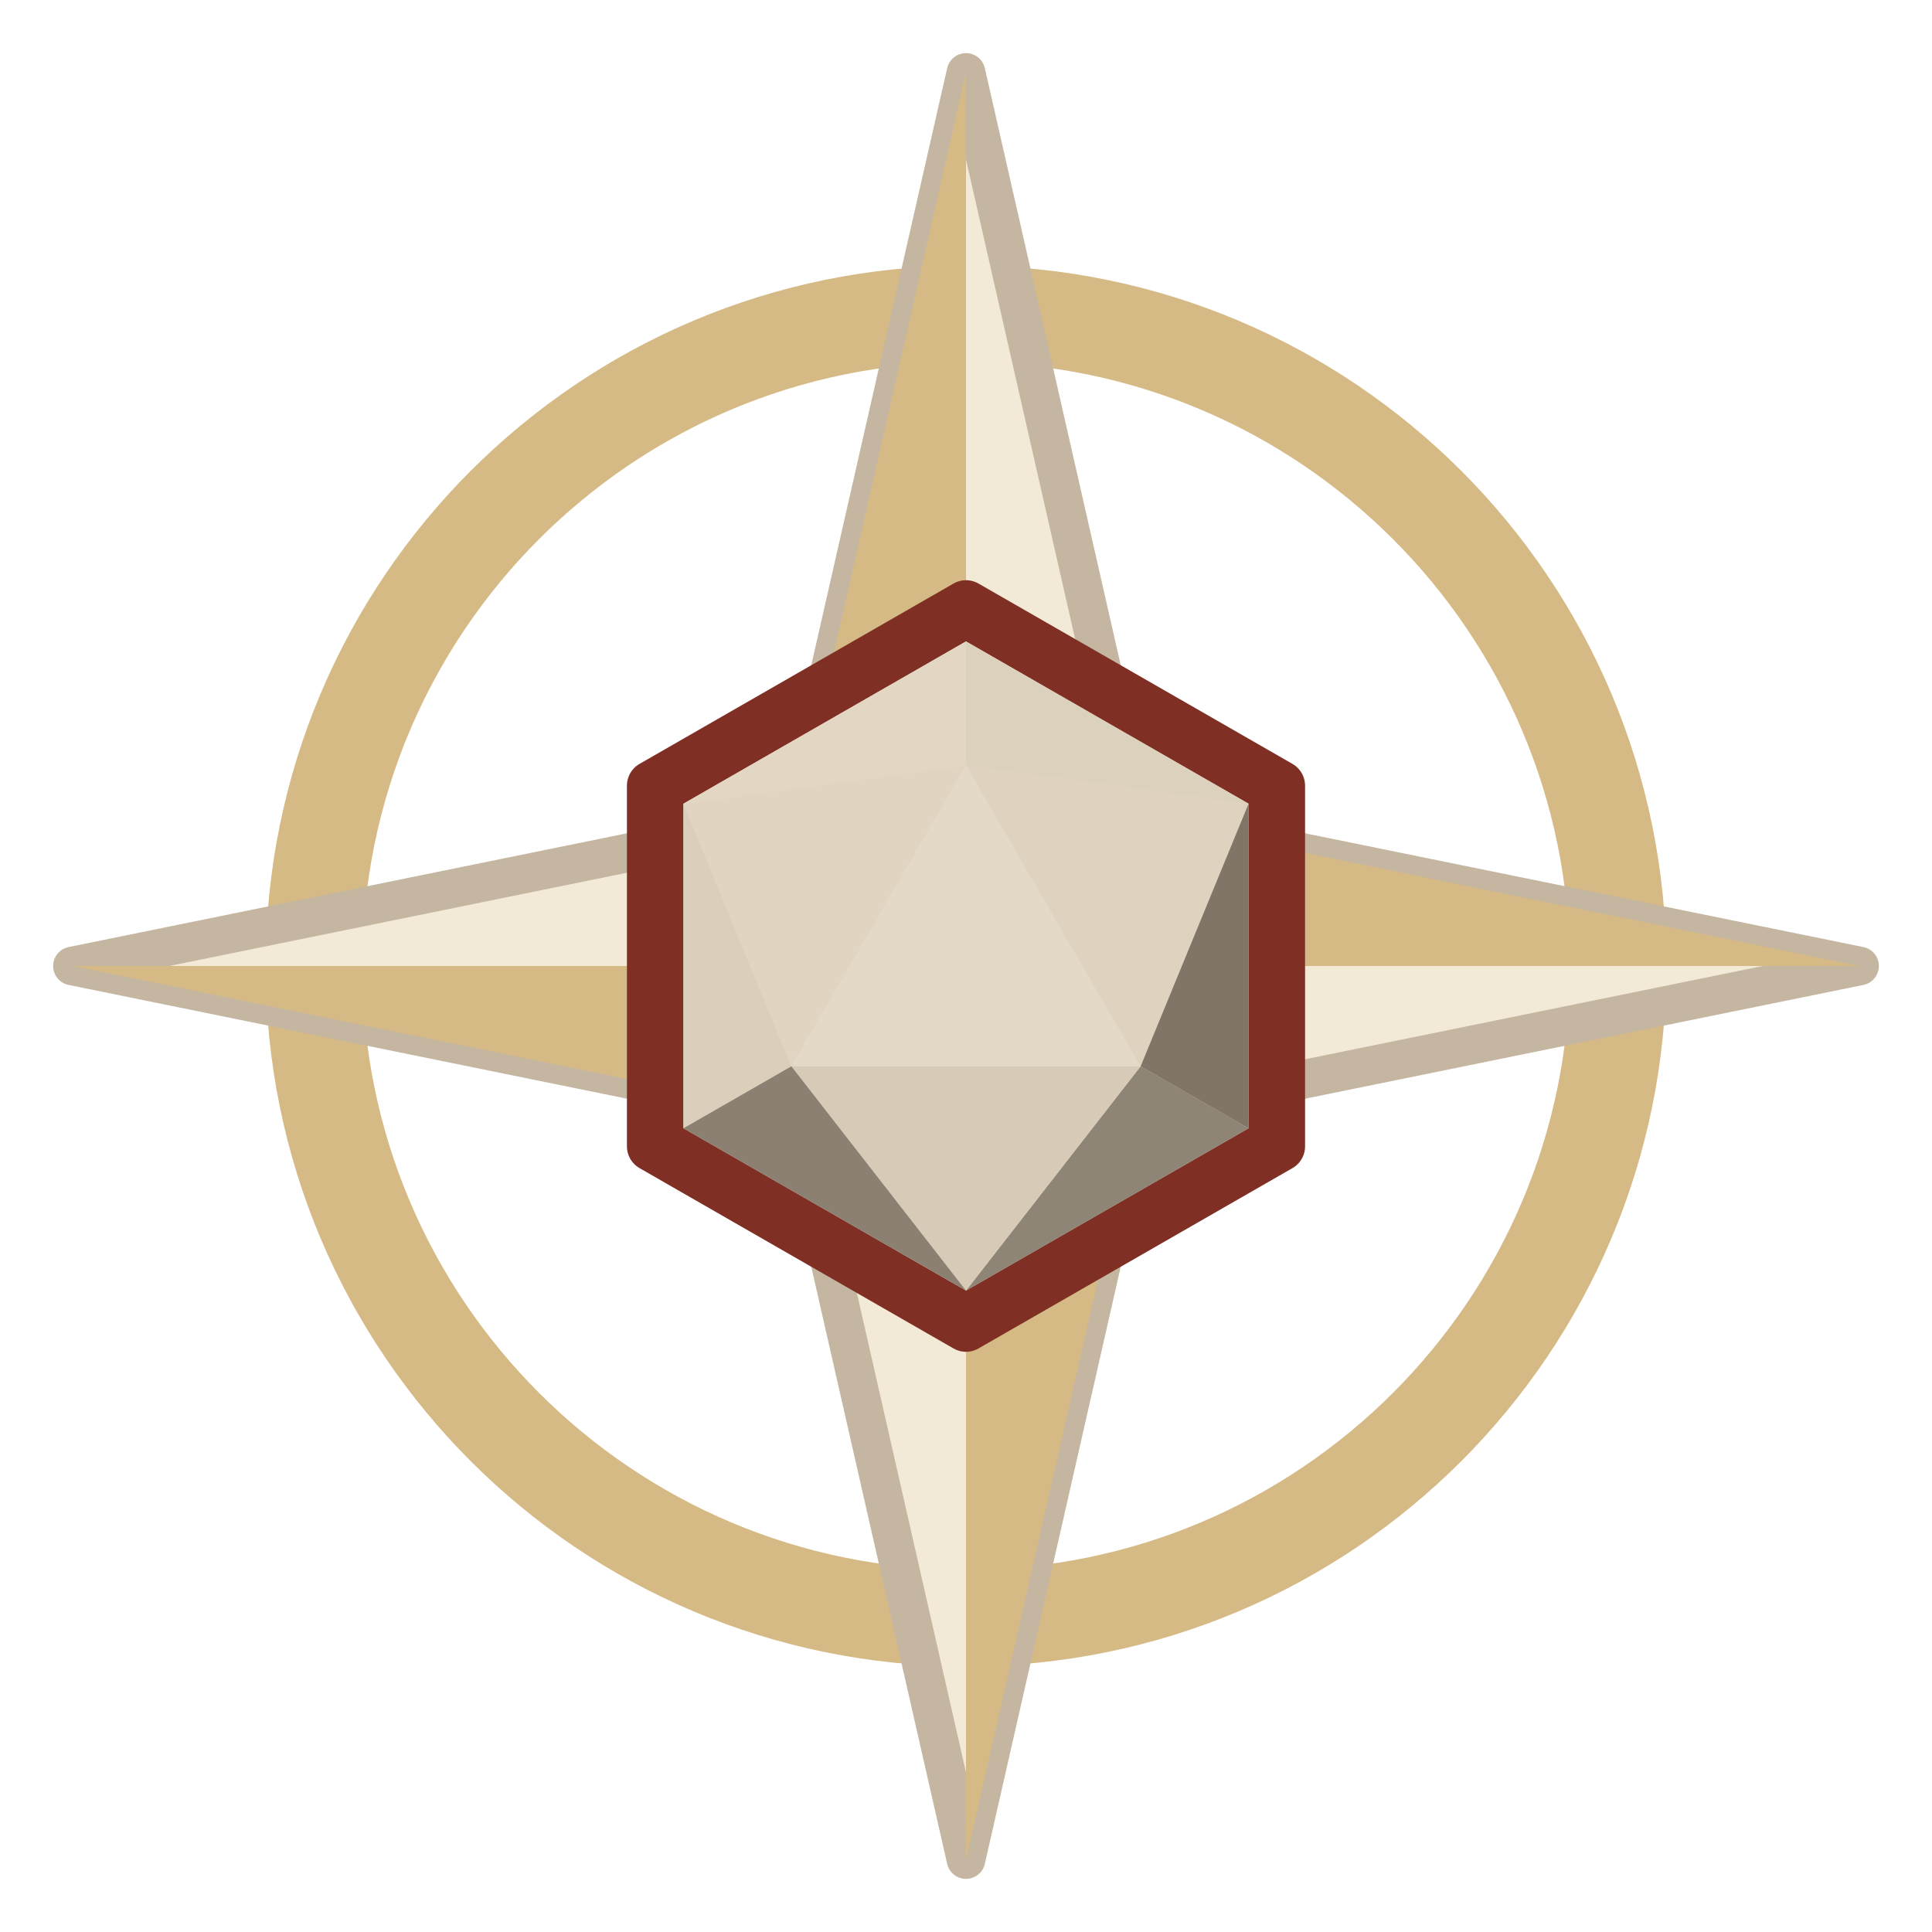
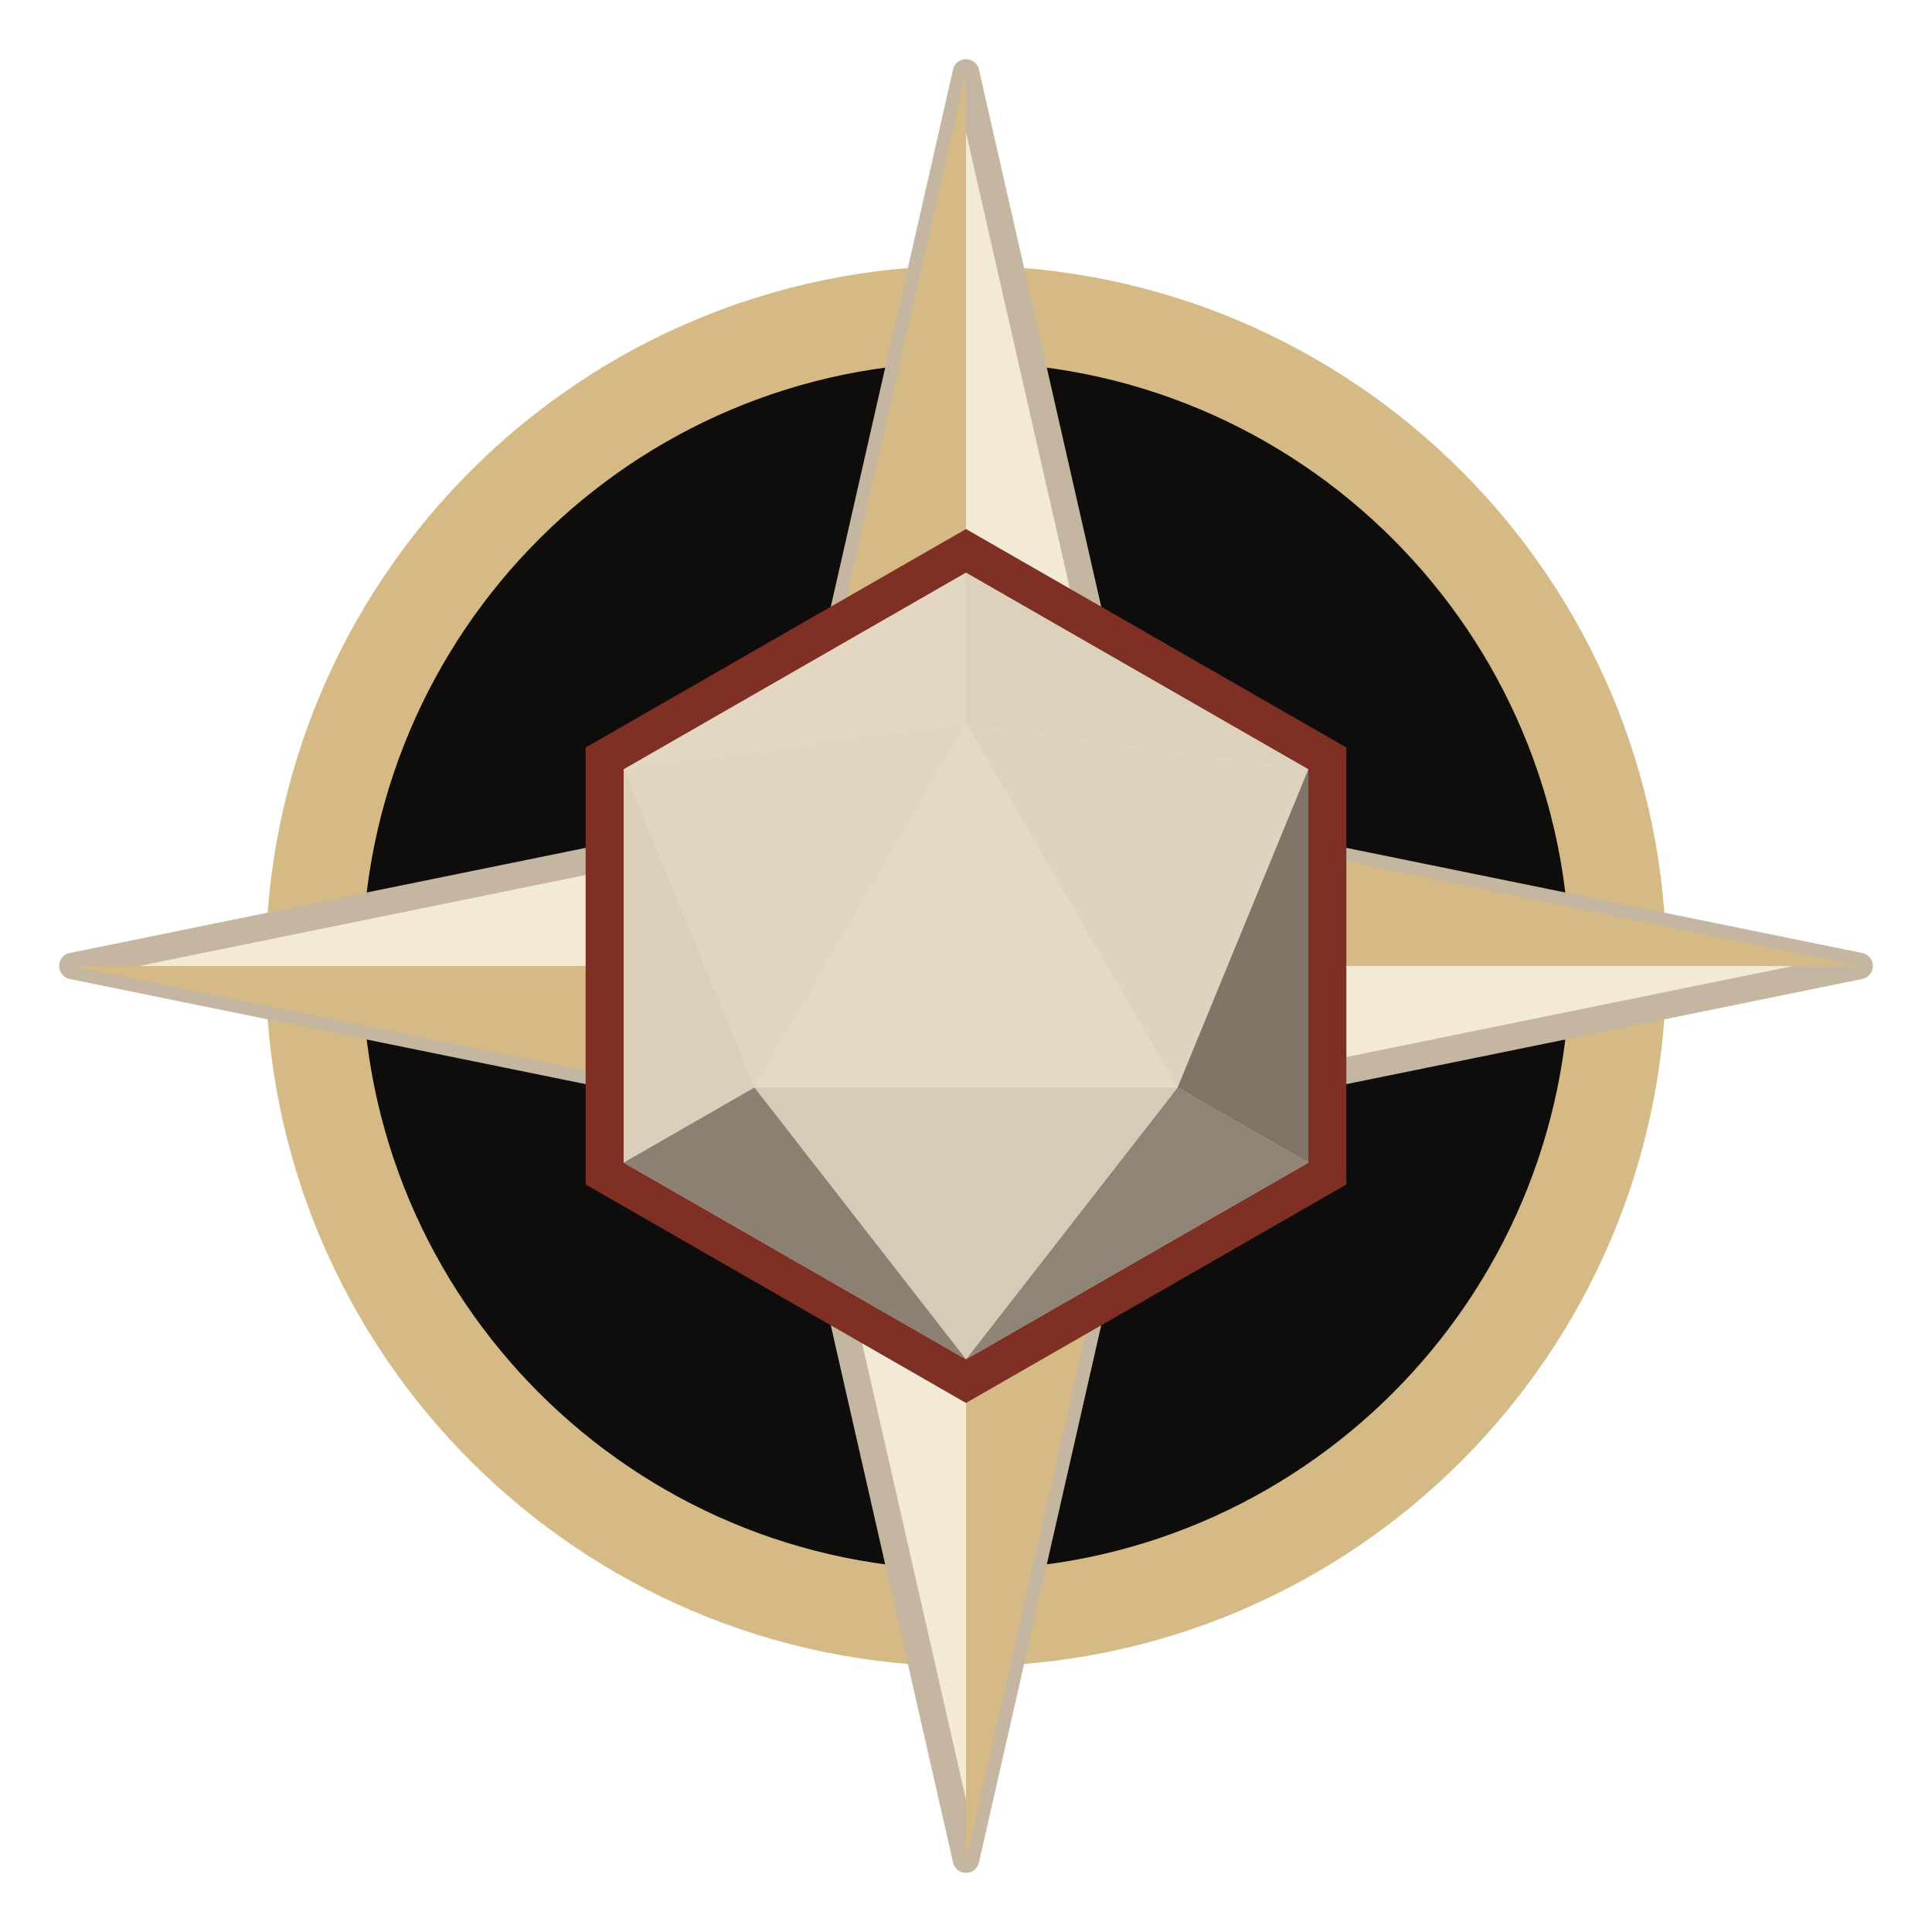
<svg xmlns="http://www.w3.org/2000/svg" width="160" height="160" viewBox="0 0 160 160" role="img" aria-labelledby="title description">
-   <circle cx="80" cy="80" r="54" fill="none" stroke="#D6BA86" stroke-width="8" />
-   <g fill="#F3E9D7" stroke="#C4B6A1" stroke-width="3.2" stroke-linejoin="round">
+   <circle fill="#D6BA86" cx="80" cy="80" r="58" />
+   <circle fill="#0E0D0C" cx="80" cy="80" r="50" />
+   <g fill="#F3E9D7" stroke="#C4B6A1" stroke-width="2.2" stroke-linejoin="round">
    <path d="M80 6 94.566 70 80 66 65.434 70Z" />
    <path d="M154 80 90 93.042 94 80 90 66.958Z" />
    <path d="M80 154 65.434 90 80 94 94.566 90Z" />
    <path d="M6 80 70 66.958 66 80 70 93.042Z" />
  </g>
  <g fill="#D6BA86">
    <path d="M80 6v60L65.434 70Z" />
    <path d="M154 80H94L90 66.958Z" />
    <path d="M80 154V94L94.566 90Z" />
    <path d="M6 80H66L70 93.042Z" />
  </g>
-   <g transform="translate(54 50.1312) scale(.52)">
+   <g transform="translate(48.5 43.8128) scale(.63)">
    <path fill="#7F2F24" d="M50 0 100 28.72 100 86.16 50 114.88 0 86.16 0 28.72Z" />
    <path fill="#E4D9C6" d="M50 5.744 95 31.592 95 83.288 50 109.136 5 83.288 5 31.592Z" />
    <path fill="#E4D9C6" d="M50 25.49 77.812 73.415 22.188 73.415Z" />
    <path fill="#DFD3C0" d="M50 25.49 77.812 73.415 95 31.592Z" />
    <path fill="#E3D7C4" d="M50 25.49 5 31.592 50 5.744Z" />
    <path fill="#E1D5C2" d="M50 25.49 5 31.592 22.188 73.415Z" />
    <path fill="#DCD1BD" d="M50 25.49 50 5.744 95 31.592Z" />
    <path fill="#8F8576" d="M77.812 73.415 50 109.136 95 83.288Z" />
    <path fill="#D7CBB7" d="M77.812 73.415 50 109.136 22.188 73.415Z" />
    <path fill="#807567" d="M77.812 73.415 95 83.288 95 31.592Z" />
    <path fill="#DBCFBB" d="M5 31.592 22.188 73.415 5 83.288Z" />
    <path fill="#8B8072" d="M50 109.136 22.188 73.415 5 83.288Z" />
-     <path fill="none" stroke="#7F2F24" stroke-width="8" stroke-linejoin="round" d="M50 0 100 28.72 100 86.16 50 114.88 0 86.16 0 28.72Z" />
  </g>
</svg>
